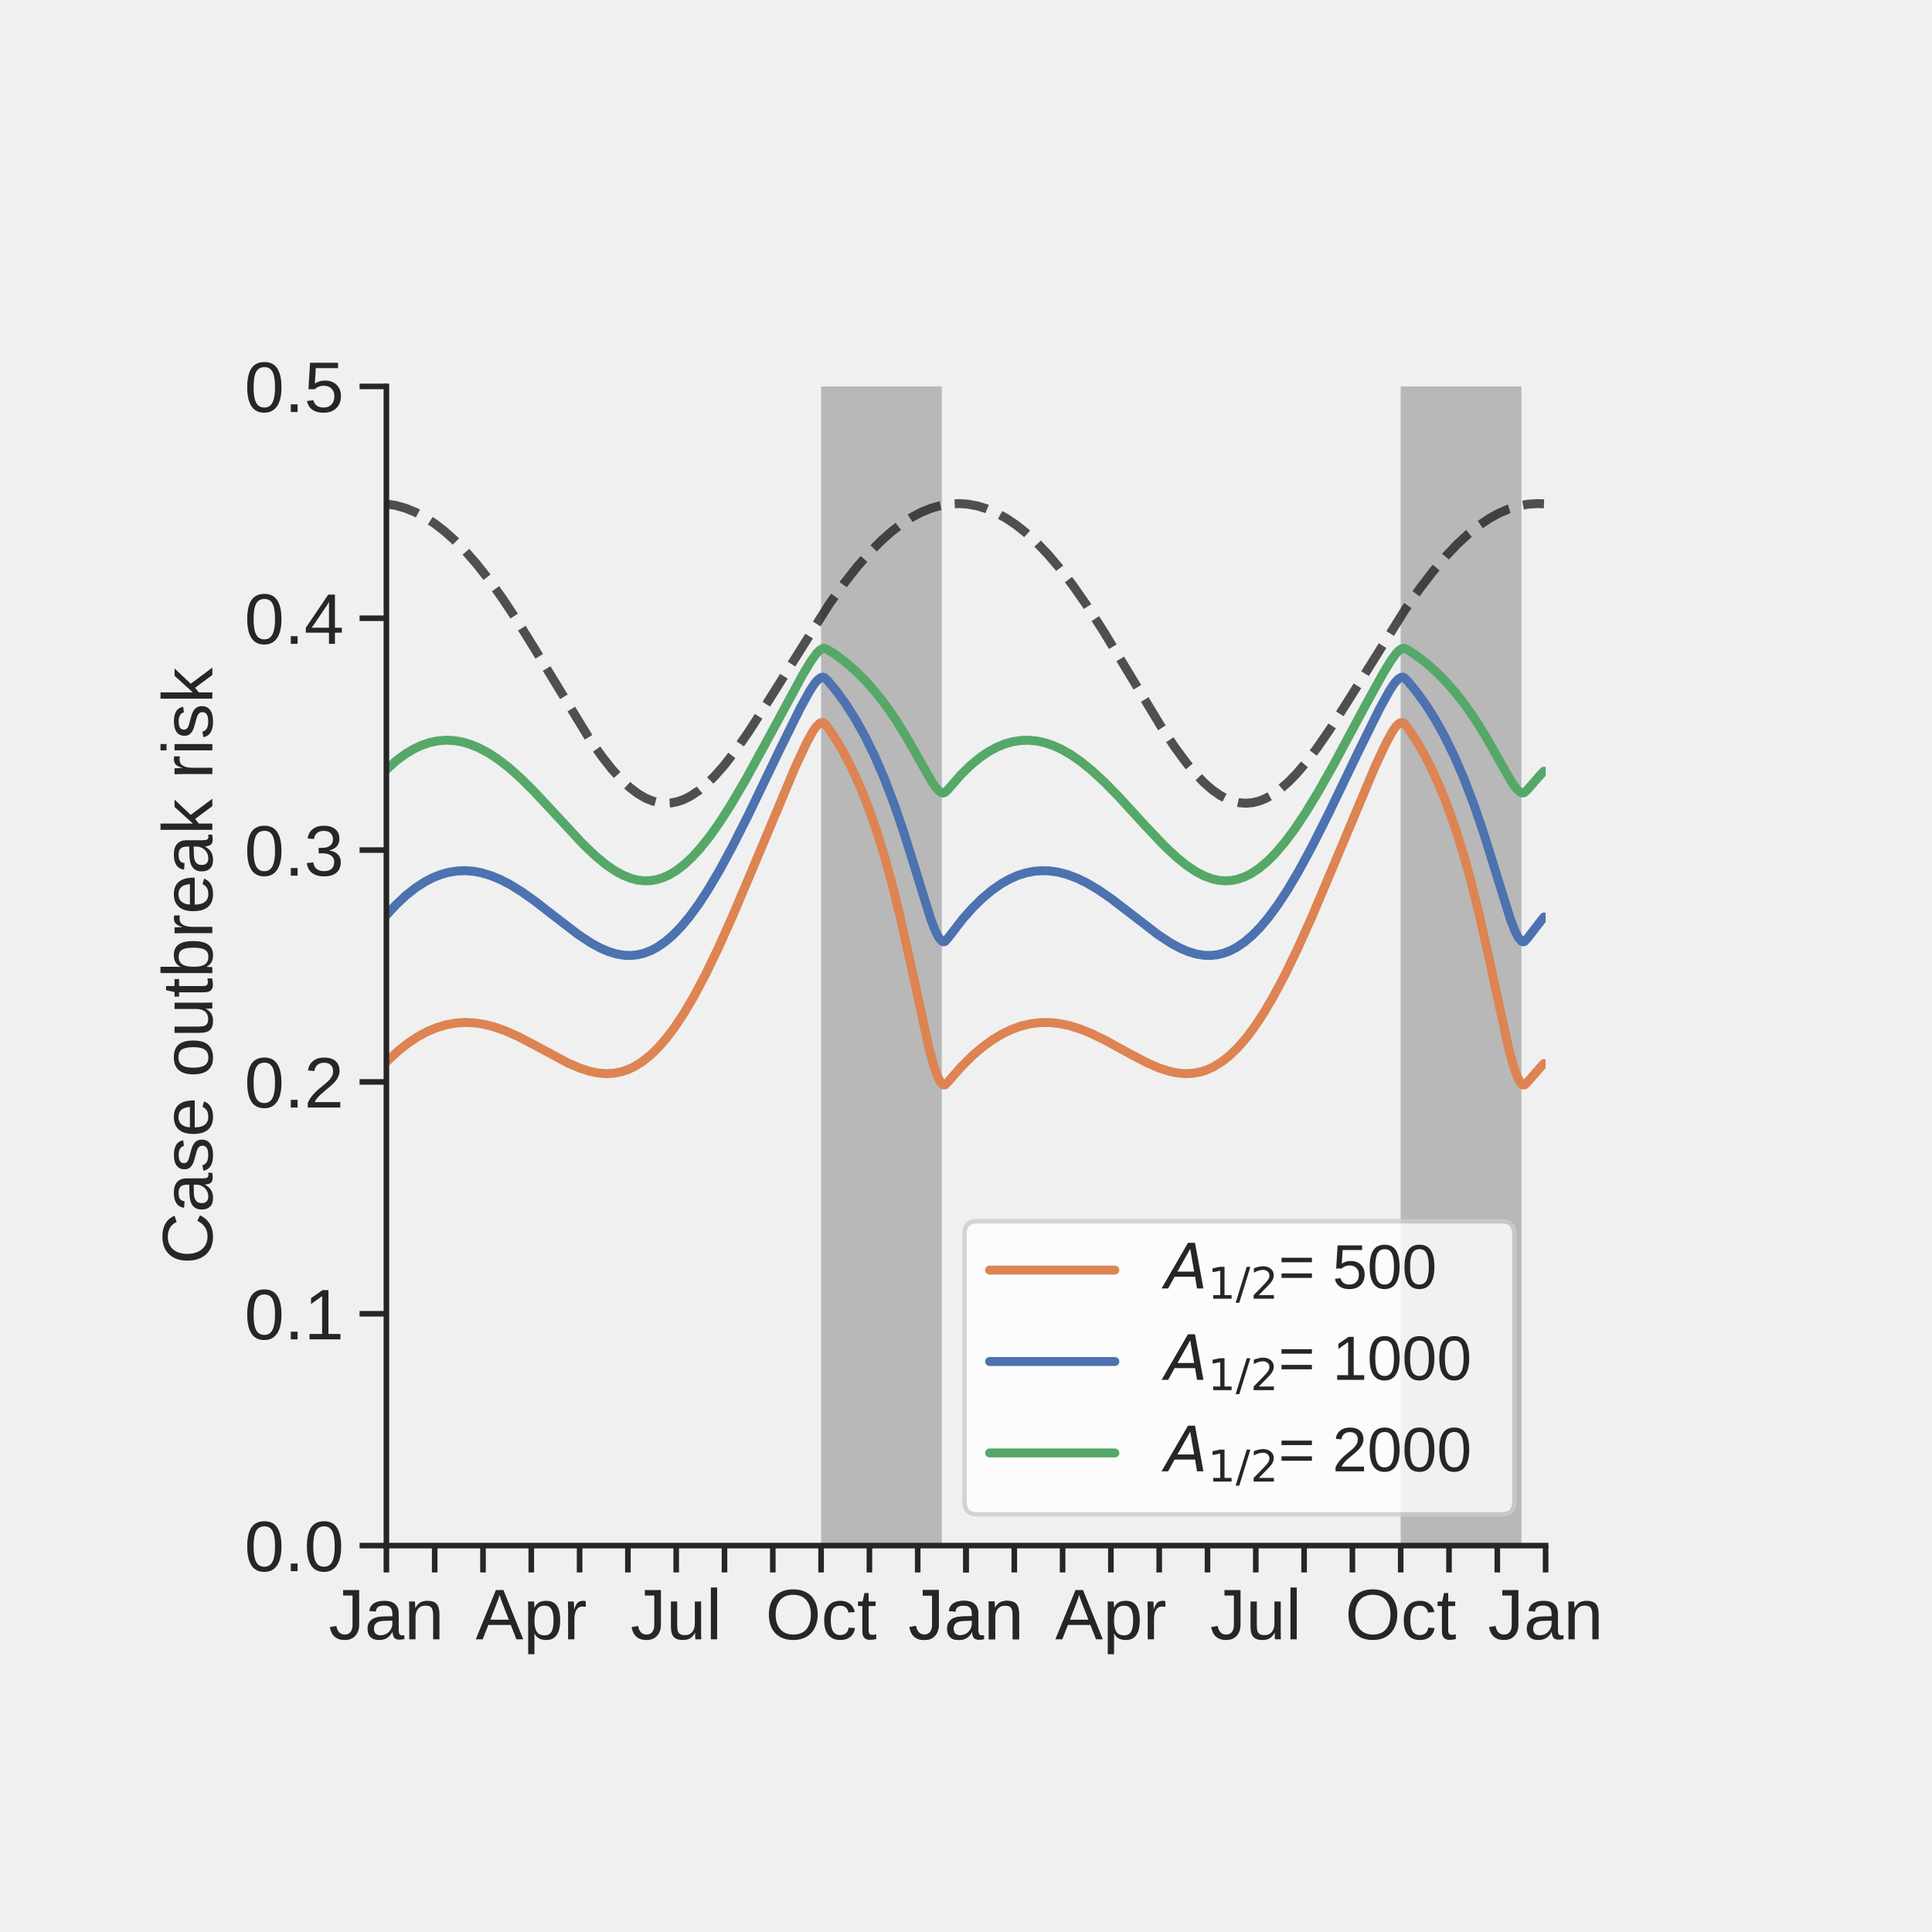
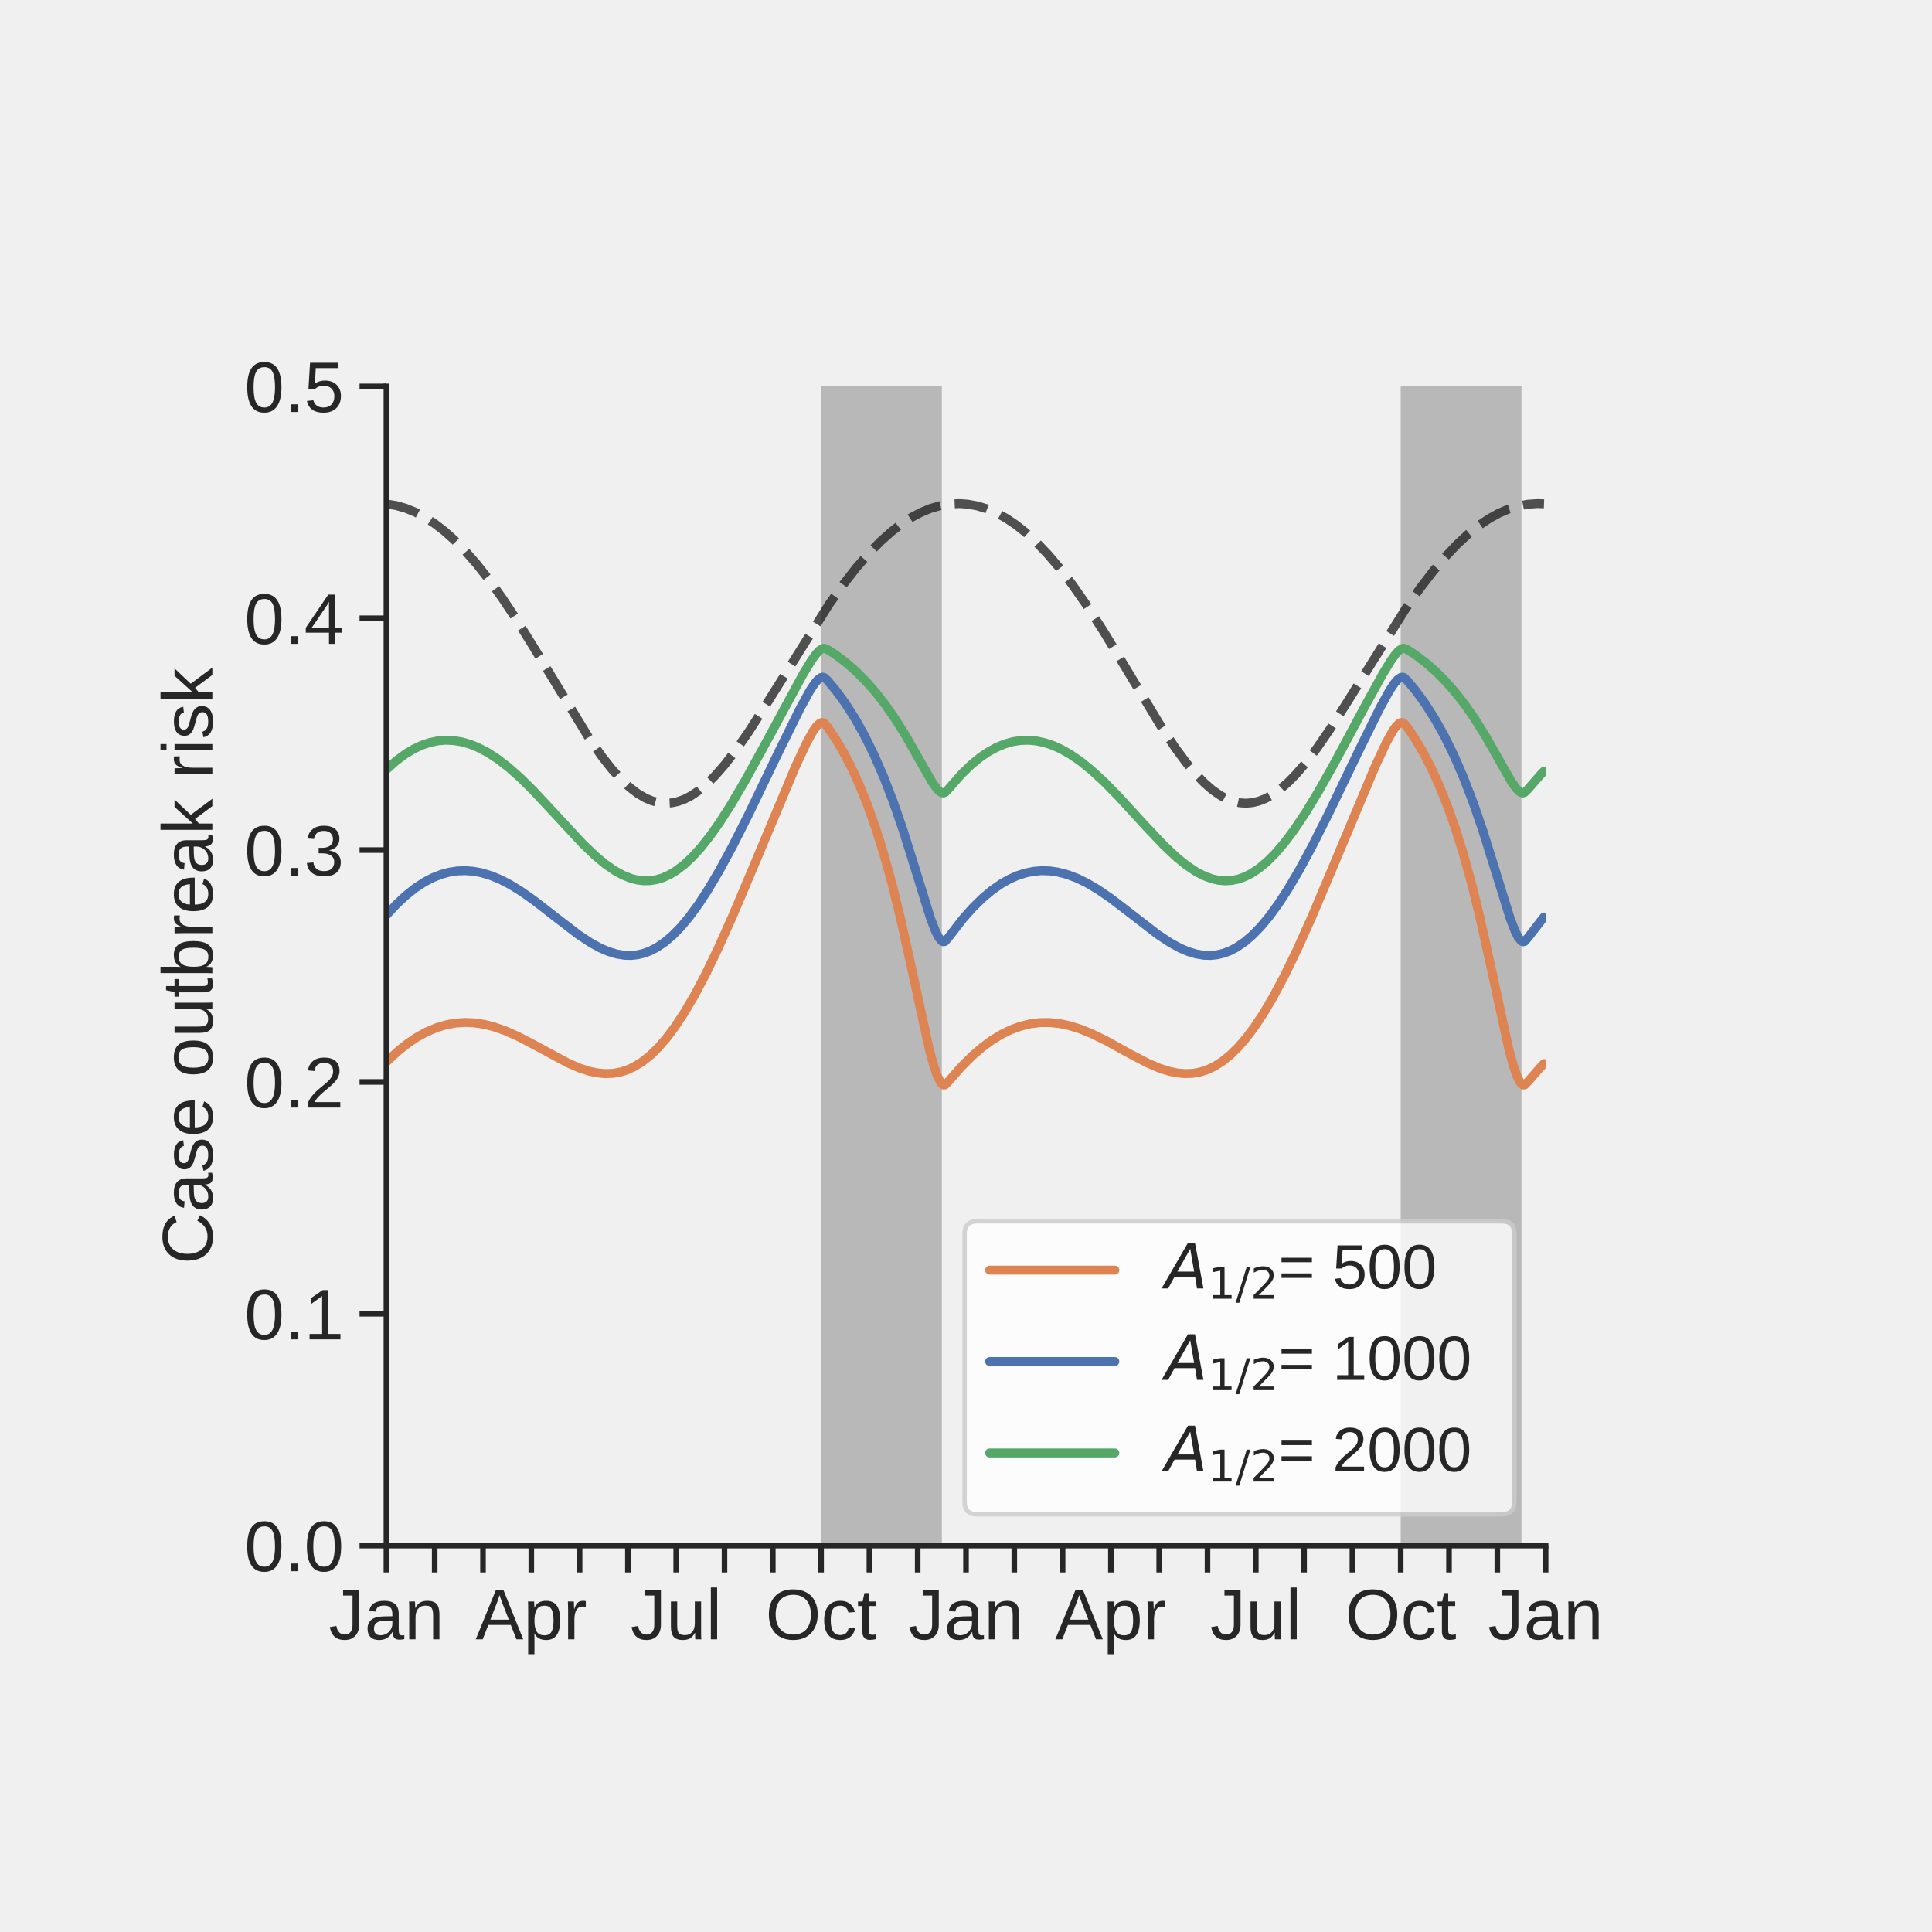
<svg xmlns="http://www.w3.org/2000/svg" xmlns:xlink="http://www.w3.org/1999/xlink" width="432pt" height="432pt" viewBox="0 0 432 432" version="1.1">
  <defs>
    <style type="text/css">*{stroke-linejoin: round; stroke-linecap: butt}</style>
  </defs>
  <g id="figure_1">
    <g id="patch_1">
      <path d="M 0 432  L 432 432  L 432 0  L 0 0  L 0 432  z " style="fill: none" />
    </g>
    <g id="axes_1">
      <g id="patch_2">
        <path d="M 86.4 345.6  L 345.6 345.6  L 345.6 86.4  L 86.4 86.4  L 86.4 345.6  z " style="fill: none" />
      </g>
      <g id="matplotlib.axis_1">
        <g id="xtick_1">
          <g id="line2d_1">
            <defs>
-               <path id="m0e069bc9dc" d="M 0 0  L 0 6  " style="stroke: #262626; stroke-width: 1.25" />
+               <path id="m51aa616cae" d="M 0 0  L 0 6  " style="stroke: #262626; stroke-width: 1.25" />
            </defs>
            <g>
-               <use xlink:href="#m0e069bc9dc" x="86.4" y="345.6" style="fill: #262626; stroke: #262626; stroke-width: 1.25" />
+               <use xlink:href="#m51aa616cae" x="86.4" y="345.6" style="fill: #262626; stroke: #262626; stroke-width: 1.25" />
            </g>
          </g>
          <g id="text_1">
            <text style="fill: #262626; font: 16px 'Arial', 'DejaVu Sans', 'Liberation Sans', 'Bitstream Vera Sans', sans-serif; text-anchor: middle" x="86.4" y="366.553" transform="rotate(-0 86.4 366.5525)">Jan</text>
          </g>
        </g>
        <g id="xtick_2">
          <g id="line2d_2">
            <g>
-               <use xlink:href="#m0e069bc9dc" x="97.2" y="345.6" style="fill: #262626; stroke: #262626; stroke-width: 1.25" />
+               <use xlink:href="#m51aa616cae" x="97.2" y="345.6" style="fill: #262626; stroke: #262626; stroke-width: 1.25" />
            </g>
          </g>
        </g>
        <g id="xtick_3">
          <g id="line2d_3">
            <g>
-               <use xlink:href="#m0e069bc9dc" x="108" y="345.6" style="fill: #262626; stroke: #262626; stroke-width: 1.25" />
+               <use xlink:href="#m51aa616cae" x="108" y="345.6" style="fill: #262626; stroke: #262626; stroke-width: 1.25" />
            </g>
          </g>
        </g>
        <g id="xtick_4">
          <g id="line2d_4">
            <g>
-               <use xlink:href="#m0e069bc9dc" x="118.8" y="345.6" style="fill: #262626; stroke: #262626; stroke-width: 1.25" />
+               <use xlink:href="#m51aa616cae" x="118.8" y="345.6" style="fill: #262626; stroke: #262626; stroke-width: 1.25" />
            </g>
          </g>
          <g id="text_2">
            <text style="fill: #262626; font: 16px 'Arial', 'DejaVu Sans', 'Liberation Sans', 'Bitstream Vera Sans', sans-serif; text-anchor: middle" x="118.8" y="366.553" transform="rotate(-0 118.8 366.5525)">Apr</text>
          </g>
        </g>
        <g id="xtick_5">
          <g id="line2d_5">
            <g>
-               <use xlink:href="#m0e069bc9dc" x="129.6" y="345.6" style="fill: #262626; stroke: #262626; stroke-width: 1.25" />
+               <use xlink:href="#m51aa616cae" x="129.6" y="345.6" style="fill: #262626; stroke: #262626; stroke-width: 1.25" />
            </g>
          </g>
        </g>
        <g id="xtick_6">
          <g id="line2d_6">
            <g>
-               <use xlink:href="#m0e069bc9dc" x="140.4" y="345.6" style="fill: #262626; stroke: #262626; stroke-width: 1.25" />
+               <use xlink:href="#m51aa616cae" x="140.4" y="345.6" style="fill: #262626; stroke: #262626; stroke-width: 1.25" />
            </g>
          </g>
        </g>
        <g id="xtick_7">
          <g id="line2d_7">
            <g>
-               <use xlink:href="#m0e069bc9dc" x="151.2" y="345.6" style="fill: #262626; stroke: #262626; stroke-width: 1.25" />
+               <use xlink:href="#m51aa616cae" x="151.2" y="345.6" style="fill: #262626; stroke: #262626; stroke-width: 1.25" />
            </g>
          </g>
          <g id="text_3">
            <text style="fill: #262626; font: 16px 'Arial', 'DejaVu Sans', 'Liberation Sans', 'Bitstream Vera Sans', sans-serif; text-anchor: middle" x="151.2" y="366.553" transform="rotate(-0 151.2 366.5525)">Jul</text>
          </g>
        </g>
        <g id="xtick_8">
          <g id="line2d_8">
            <g>
-               <use xlink:href="#m0e069bc9dc" x="162" y="345.6" style="fill: #262626; stroke: #262626; stroke-width: 1.25" />
+               <use xlink:href="#m51aa616cae" x="162" y="345.6" style="fill: #262626; stroke: #262626; stroke-width: 1.25" />
            </g>
          </g>
        </g>
        <g id="xtick_9">
          <g id="line2d_9">
            <g>
-               <use xlink:href="#m0e069bc9dc" x="172.8" y="345.6" style="fill: #262626; stroke: #262626; stroke-width: 1.25" />
+               <use xlink:href="#m51aa616cae" x="172.8" y="345.6" style="fill: #262626; stroke: #262626; stroke-width: 1.25" />
            </g>
          </g>
        </g>
        <g id="xtick_10">
          <g id="line2d_10">
            <g>
-               <use xlink:href="#m0e069bc9dc" x="183.6" y="345.6" style="fill: #262626; stroke: #262626; stroke-width: 1.25" />
+               <use xlink:href="#m51aa616cae" x="183.6" y="345.6" style="fill: #262626; stroke: #262626; stroke-width: 1.25" />
            </g>
          </g>
          <g id="text_4">
            <text style="fill: #262626; font: 16px 'Arial', 'DejaVu Sans', 'Liberation Sans', 'Bitstream Vera Sans', sans-serif; text-anchor: middle" x="183.6" y="366.553" transform="rotate(-0 183.6 366.5525)">Oct</text>
          </g>
        </g>
        <g id="xtick_11">
          <g id="line2d_11">
            <g>
-               <use xlink:href="#m0e069bc9dc" x="194.4" y="345.6" style="fill: #262626; stroke: #262626; stroke-width: 1.25" />
+               <use xlink:href="#m51aa616cae" x="194.4" y="345.6" style="fill: #262626; stroke: #262626; stroke-width: 1.25" />
            </g>
          </g>
        </g>
        <g id="xtick_12">
          <g id="line2d_12">
            <g>
-               <use xlink:href="#m0e069bc9dc" x="205.2" y="345.6" style="fill: #262626; stroke: #262626; stroke-width: 1.25" />
+               <use xlink:href="#m51aa616cae" x="205.2" y="345.6" style="fill: #262626; stroke: #262626; stroke-width: 1.25" />
            </g>
          </g>
        </g>
        <g id="xtick_13">
          <g id="line2d_13">
            <g>
-               <use xlink:href="#m0e069bc9dc" x="216" y="345.6" style="fill: #262626; stroke: #262626; stroke-width: 1.25" />
+               <use xlink:href="#m51aa616cae" x="216" y="345.6" style="fill: #262626; stroke: #262626; stroke-width: 1.25" />
            </g>
          </g>
          <g id="text_5">
            <text style="fill: #262626; font: 16px 'Arial', 'DejaVu Sans', 'Liberation Sans', 'Bitstream Vera Sans', sans-serif; text-anchor: middle" x="216" y="366.553" transform="rotate(-0 216 366.5525)">Jan</text>
          </g>
        </g>
        <g id="xtick_14">
          <g id="line2d_14">
            <g>
-               <use xlink:href="#m0e069bc9dc" x="216" y="345.6" style="fill: #262626; stroke: #262626; stroke-width: 1.25" />
-             </g>
-           </g>
-           <g id="text_6">
-             <text style="fill: #262626; font: 16px 'Arial', 'DejaVu Sans', 'Liberation Sans', 'Bitstream Vera Sans', sans-serif; text-anchor: middle" x="216" y="366.553" transform="rotate(-0 216 366.5525)">Jan</text>
+               <use xlink:href="#m51aa616cae" x="226.8" y="345.6" style="fill: #262626; stroke: #262626; stroke-width: 1.25" />
+             </g>
          </g>
        </g>
        <g id="xtick_15">
          <g id="line2d_15">
            <g>
-               <use xlink:href="#m0e069bc9dc" x="226.8" y="345.6" style="fill: #262626; stroke: #262626; stroke-width: 1.25" />
+               <use xlink:href="#m51aa616cae" x="237.6" y="345.6" style="fill: #262626; stroke: #262626; stroke-width: 1.25" />
            </g>
          </g>
        </g>
        <g id="xtick_16">
          <g id="line2d_16">
            <g>
-               <use xlink:href="#m0e069bc9dc" x="237.6" y="345.6" style="fill: #262626; stroke: #262626; stroke-width: 1.25" />
-             </g>
+               <use xlink:href="#m51aa616cae" x="248.4" y="345.6" style="fill: #262626; stroke: #262626; stroke-width: 1.25" />
+             </g>
+           </g>
+           <g id="text_6">
+             <text style="fill: #262626; font: 16px 'Arial', 'DejaVu Sans', 'Liberation Sans', 'Bitstream Vera Sans', sans-serif; text-anchor: middle" x="248.4" y="366.553" transform="rotate(-0 248.4 366.5525)">Apr</text>
          </g>
        </g>
        <g id="xtick_17">
          <g id="line2d_17">
            <g>
-               <use xlink:href="#m0e069bc9dc" x="248.4" y="345.6" style="fill: #262626; stroke: #262626; stroke-width: 1.25" />
-             </g>
-           </g>
-           <g id="text_7">
-             <text style="fill: #262626; font: 16px 'Arial', 'DejaVu Sans', 'Liberation Sans', 'Bitstream Vera Sans', sans-serif; text-anchor: middle" x="248.4" y="366.553" transform="rotate(-0 248.4 366.5525)">Apr</text>
+               <use xlink:href="#m51aa616cae" x="259.2" y="345.6" style="fill: #262626; stroke: #262626; stroke-width: 1.25" />
+             </g>
          </g>
        </g>
        <g id="xtick_18">
          <g id="line2d_18">
            <g>
-               <use xlink:href="#m0e069bc9dc" x="259.2" y="345.6" style="fill: #262626; stroke: #262626; stroke-width: 1.25" />
+               <use xlink:href="#m51aa616cae" x="270" y="345.6" style="fill: #262626; stroke: #262626; stroke-width: 1.25" />
            </g>
          </g>
        </g>
        <g id="xtick_19">
          <g id="line2d_19">
            <g>
-               <use xlink:href="#m0e069bc9dc" x="270" y="345.6" style="fill: #262626; stroke: #262626; stroke-width: 1.25" />
-             </g>
+               <use xlink:href="#m51aa616cae" x="280.8" y="345.6" style="fill: #262626; stroke: #262626; stroke-width: 1.25" />
+             </g>
+           </g>
+           <g id="text_7">
+             <text style="fill: #262626; font: 16px 'Arial', 'DejaVu Sans', 'Liberation Sans', 'Bitstream Vera Sans', sans-serif; text-anchor: middle" x="280.8" y="366.553" transform="rotate(-0 280.8 366.5525)">Jul</text>
          </g>
        </g>
        <g id="xtick_20">
          <g id="line2d_20">
            <g>
-               <use xlink:href="#m0e069bc9dc" x="280.8" y="345.6" style="fill: #262626; stroke: #262626; stroke-width: 1.25" />
-             </g>
-           </g>
-           <g id="text_8">
-             <text style="fill: #262626; font: 16px 'Arial', 'DejaVu Sans', 'Liberation Sans', 'Bitstream Vera Sans', sans-serif; text-anchor: middle" x="280.8" y="366.553" transform="rotate(-0 280.8 366.5525)">Jul</text>
+               <use xlink:href="#m51aa616cae" x="291.6" y="345.6" style="fill: #262626; stroke: #262626; stroke-width: 1.25" />
+             </g>
          </g>
        </g>
        <g id="xtick_21">
          <g id="line2d_21">
            <g>
-               <use xlink:href="#m0e069bc9dc" x="291.6" y="345.6" style="fill: #262626; stroke: #262626; stroke-width: 1.25" />
+               <use xlink:href="#m51aa616cae" x="302.4" y="345.6" style="fill: #262626; stroke: #262626; stroke-width: 1.25" />
            </g>
          </g>
        </g>
        <g id="xtick_22">
          <g id="line2d_22">
            <g>
-               <use xlink:href="#m0e069bc9dc" x="302.4" y="345.6" style="fill: #262626; stroke: #262626; stroke-width: 1.25" />
-             </g>
+               <use xlink:href="#m51aa616cae" x="313.2" y="345.6" style="fill: #262626; stroke: #262626; stroke-width: 1.25" />
+             </g>
+           </g>
+           <g id="text_8">
+             <text style="fill: #262626; font: 16px 'Arial', 'DejaVu Sans', 'Liberation Sans', 'Bitstream Vera Sans', sans-serif; text-anchor: middle" x="313.2" y="366.553" transform="rotate(-0 313.2 366.5525)">Oct</text>
          </g>
        </g>
        <g id="xtick_23">
          <g id="line2d_23">
            <g>
-               <use xlink:href="#m0e069bc9dc" x="313.2" y="345.6" style="fill: #262626; stroke: #262626; stroke-width: 1.25" />
-             </g>
-           </g>
-           <g id="text_9">
-             <text style="fill: #262626; font: 16px 'Arial', 'DejaVu Sans', 'Liberation Sans', 'Bitstream Vera Sans', sans-serif; text-anchor: middle" x="313.2" y="366.553" transform="rotate(-0 313.2 366.5525)">Oct</text>
+               <use xlink:href="#m51aa616cae" x="324" y="345.6" style="fill: #262626; stroke: #262626; stroke-width: 1.25" />
+             </g>
          </g>
        </g>
        <g id="xtick_24">
          <g id="line2d_24">
            <g>
-               <use xlink:href="#m0e069bc9dc" x="324" y="345.6" style="fill: #262626; stroke: #262626; stroke-width: 1.25" />
+               <use xlink:href="#m51aa616cae" x="334.8" y="345.6" style="fill: #262626; stroke: #262626; stroke-width: 1.25" />
            </g>
          </g>
        </g>
        <g id="xtick_25">
          <g id="line2d_25">
            <g>
-               <use xlink:href="#m0e069bc9dc" x="334.8" y="345.6" style="fill: #262626; stroke: #262626; stroke-width: 1.25" />
-             </g>
-           </g>
-         </g>
-         <g id="xtick_26">
-           <g id="line2d_26">
-             <g>
-               <use xlink:href="#m0e069bc9dc" x="345.6" y="345.6" style="fill: #262626; stroke: #262626; stroke-width: 1.25" />
-             </g>
-           </g>
-           <g id="text_10">
+               <use xlink:href="#m51aa616cae" x="345.6" y="345.6" style="fill: #262626; stroke: #262626; stroke-width: 1.25" />
+             </g>
+           </g>
+           <g id="text_9">
            <text style="fill: #262626; font: 16px 'Arial', 'DejaVu Sans', 'Liberation Sans', 'Bitstream Vera Sans', sans-serif; text-anchor: middle" x="345.6" y="366.553" transform="rotate(-0 345.6 366.5525)">Jan</text>
          </g>
        </g>
-         <g id="text_11">
+         <g id="text_10">
          <text style="fill: #262626; font: 16px 'Arial', 'DejaVu Sans', 'Liberation Sans', 'Bitstream Vera Sans', sans-serif; text-anchor: middle" x="216" y="385.185" transform="rotate(-0 216 385.185)"> </text>
        </g>
      </g>
      <g id="matplotlib.axis_2">
        <g id="ytick_1">
+           <g id="line2d_26">
+             <defs>
+               <path id="m1aaf76b4e0" d="M 0 0  L -6 0  " style="stroke: #262626; stroke-width: 1.25" />
+             </defs>
+             <g>
+               <use xlink:href="#m1aaf76b4e0" x="86.4" y="345.6" style="fill: #262626; stroke: #262626; stroke-width: 1.25" />
+             </g>
+           </g>
+           <g id="text_11">
+             <text style="fill: #262626; font: 16px 'Arial', 'DejaVu Sans', 'Liberation Sans', 'Bitstream Vera Sans', sans-serif; text-anchor: end" x="76.9" y="351.326" transform="rotate(-0 76.9 351.3263)">0.0</text>
+           </g>
+         </g>
+         <g id="ytick_2">
          <g id="line2d_27">
-             <defs>
-               <path id="m231f7ec39e" d="M 0 0  L -6 0  " style="stroke: #262626; stroke-width: 1.25" />
-             </defs>
-             <g>
-               <use xlink:href="#m231f7ec39e" x="86.4" y="345.6" style="fill: #262626; stroke: #262626; stroke-width: 1.25" />
+             <g>
+               <use xlink:href="#m1aaf76b4e0" x="86.4" y="293.76" style="fill: #262626; stroke: #262626; stroke-width: 1.25" />
            </g>
          </g>
          <g id="text_12">
-             <text style="fill: #262626; font: 16px 'Arial', 'DejaVu Sans', 'Liberation Sans', 'Bitstream Vera Sans', sans-serif; text-anchor: end" x="76.9" y="351.326" transform="rotate(-0 76.9 351.3263)">0.0</text>
-           </g>
-         </g>
-         <g id="ytick_2">
+             <text style="fill: #262626; font: 16px 'Arial', 'DejaVu Sans', 'Liberation Sans', 'Bitstream Vera Sans', sans-serif; text-anchor: end" x="76.9" y="299.486" transform="rotate(-0 76.9 299.4862)">0.1</text>
+           </g>
+         </g>
+         <g id="ytick_3">
          <g id="line2d_28">
            <g>
-               <use xlink:href="#m231f7ec39e" x="86.4" y="293.76" style="fill: #262626; stroke: #262626; stroke-width: 1.25" />
+               <use xlink:href="#m1aaf76b4e0" x="86.4" y="241.92" style="fill: #262626; stroke: #262626; stroke-width: 1.25" />
            </g>
          </g>
          <g id="text_13">
-             <text style="fill: #262626; font: 16px 'Arial', 'DejaVu Sans', 'Liberation Sans', 'Bitstream Vera Sans', sans-serif; text-anchor: end" x="76.9" y="299.486" transform="rotate(-0 76.9 299.4862)">0.1</text>
-           </g>
-         </g>
-         <g id="ytick_3">
+             <text style="fill: #262626; font: 16px 'Arial', 'DejaVu Sans', 'Liberation Sans', 'Bitstream Vera Sans', sans-serif; text-anchor: end" x="76.9" y="247.646" transform="rotate(-0 76.9 247.6463)">0.2</text>
+           </g>
+         </g>
+         <g id="ytick_4">
          <g id="line2d_29">
            <g>
-               <use xlink:href="#m231f7ec39e" x="86.4" y="241.92" style="fill: #262626; stroke: #262626; stroke-width: 1.25" />
+               <use xlink:href="#m1aaf76b4e0" x="86.4" y="190.08" style="fill: #262626; stroke: #262626; stroke-width: 1.25" />
            </g>
          </g>
          <g id="text_14">
-             <text style="fill: #262626; font: 16px 'Arial', 'DejaVu Sans', 'Liberation Sans', 'Bitstream Vera Sans', sans-serif; text-anchor: end" x="76.9" y="247.646" transform="rotate(-0 76.9 247.6463)">0.2</text>
-           </g>
-         </g>
-         <g id="ytick_4">
+             <text style="fill: #262626; font: 16px 'Arial', 'DejaVu Sans', 'Liberation Sans', 'Bitstream Vera Sans', sans-serif; text-anchor: end" x="76.9" y="195.806" transform="rotate(-0 76.9 195.8063)">0.3</text>
+           </g>
+         </g>
+         <g id="ytick_5">
          <g id="line2d_30">
            <g>
-               <use xlink:href="#m231f7ec39e" x="86.4" y="190.08" style="fill: #262626; stroke: #262626; stroke-width: 1.25" />
+               <use xlink:href="#m1aaf76b4e0" x="86.4" y="138.24" style="fill: #262626; stroke: #262626; stroke-width: 1.25" />
            </g>
          </g>
          <g id="text_15">
-             <text style="fill: #262626; font: 16px 'Arial', 'DejaVu Sans', 'Liberation Sans', 'Bitstream Vera Sans', sans-serif; text-anchor: end" x="76.9" y="195.806" transform="rotate(-0 76.9 195.8063)">0.3</text>
-           </g>
-         </g>
-         <g id="ytick_5">
+             <text style="fill: #262626; font: 16px 'Arial', 'DejaVu Sans', 'Liberation Sans', 'Bitstream Vera Sans', sans-serif; text-anchor: end" x="76.9" y="143.966" transform="rotate(-0 76.9 143.9663)">0.4</text>
+           </g>
+         </g>
+         <g id="ytick_6">
          <g id="line2d_31">
            <g>
-               <use xlink:href="#m231f7ec39e" x="86.4" y="138.24" style="fill: #262626; stroke: #262626; stroke-width: 1.25" />
+               <use xlink:href="#m1aaf76b4e0" x="86.4" y="86.4" style="fill: #262626; stroke: #262626; stroke-width: 1.25" />
            </g>
          </g>
          <g id="text_16">
-             <text style="fill: #262626; font: 16px 'Arial', 'DejaVu Sans', 'Liberation Sans', 'Bitstream Vera Sans', sans-serif; text-anchor: end" x="76.9" y="143.966" transform="rotate(-0 76.9 143.9663)">0.4</text>
-           </g>
-         </g>
-         <g id="ytick_6">
-           <g id="line2d_32">
-             <g>
-               <use xlink:href="#m231f7ec39e" x="86.4" y="86.4" style="fill: #262626; stroke: #262626; stroke-width: 1.25" />
-             </g>
-           </g>
-           <g id="text_17">
            <text style="fill: #262626; font: 16px 'Arial', 'DejaVu Sans', 'Liberation Sans', 'Bitstream Vera Sans', sans-serif; text-anchor: end" x="76.9" y="92.126" transform="rotate(-0 76.9 92.12625)">0.5</text>
          </g>
        </g>
-         <g id="text_18">
+         <g id="text_17">
          <text style="fill: #262626; font: 16px 'Arial', 'DejaVu Sans', 'Liberation Sans', 'Bitstream Vera Sans', sans-serif; text-anchor: middle" x="47.48" y="216" transform="rotate(-90 47.48 216)">Case outbreak risk</text>
        </g>
      </g>
      <g id="PolyCollection_1">
        <defs>
-           <path id="mb39f3d094f" d="M 210.6 -86.4  L 183.6 -86.4  L 183.6 -345.6  L 210.6 -345.6  L 210.6 -345.6  L 210.6 -86.4  z " />
+           <path id="m960d90f24a" d="M 210.6 -86.4  L 183.6 -86.4  L 183.6 -345.6  L 210.6 -345.6  L 210.6 -345.6  L 210.6 -86.4  z " />
        </defs>
-         <g clip-path="url(#p9968f89555)">
-           <use xlink:href="#mb39f3d094f" x="0" y="432" style="fill: #808080; fill-opacity: 0.5" />
+         <g clip-path="url(#p522daa4f95)">
+           <use xlink:href="#m960d90f24a" x="0" y="432" style="fill: #808080; fill-opacity: 0.5" />
        </g>
      </g>
      <g id="PolyCollection_2">
        <defs>
-           <path id="m2e0744f0e1" d="M 340.2 -86.4  L 313.2 -86.4  L 313.2 -345.6  L 340.2 -345.6  L 340.2 -345.6  L 340.2 -86.4  z " />
+           <path id="m8a66b5d408" d="M 340.2 -86.4  L 313.2 -86.4  L 313.2 -345.6  L 340.2 -345.6  L 340.2 -345.6  L 340.2 -86.4  z " />
        </defs>
-         <g clip-path="url(#p9968f89555)">
-           <use xlink:href="#m2e0744f0e1" x="0" y="432" style="fill: #808080; fill-opacity: 0.5" />
-         </g>
+         <g clip-path="url(#p522daa4f95)">
+           <use xlink:href="#m8a66b5d408" x="0" y="432" style="fill: #808080; fill-opacity: 0.5" />
+         </g>
+       </g>
+       <g id="line2d_32">
+         <path d="M 86.4 237.446  L 88.92 235.095  L 91.08 233.371  L 93.24 231.915  L 95.4 230.728  L 97.56 229.808  L 99.72 229.154  L 101.88 228.76  L 104.04 228.621  L 106.2 228.727  L 108.36 229.065  L 110.52 229.619  L 113.04 230.508  L 115.92 231.791  L 119.52 233.672  L 127.08 237.736  L 129.6 238.817  L 131.76 239.518  L 133.56 239.9  L 135.36 240.067  L 137.16 239.991  L 138.96 239.648  L 140.4 239.168  L 141.84 238.496  L 143.64 237.377  L 145.44 235.94  L 147.24 234.182  L 149.04 232.105  L 150.84 229.716  L 153 226.451  L 155.16 222.782  L 157.68 218.036  L 160.56 212.085  L 163.8 204.86  L 168.48 193.791  L 177.84 171.477  L 180.36 166.077  L 181.8 163.478  L 182.52 162.461  L 183.24 161.763  L 183.6 161.582  L 183.96 161.551  L 184.32 161.714  L 185.04 162.561  L 186.84 165.222  L 188.64 168.271  L 190.44 171.746  L 192.24 175.698  L 194.04 180.186  L 195.84 185.278  L 197.64 191.046  L 199.44 197.555  L 201.24 204.839  L 203.4 214.506  L 207.72 234.349  L 208.8 238.32  L 209.52 240.415  L 210.24 241.903  L 210.6 242.366  L 210.96 242.607  L 211.32 242.581  L 212.04 241.858  L 214.92 238.565  L 217.44 236.058  L 219.6 234.199  L 221.76 232.609  L 223.92 231.288  L 226.08 230.235  L 228.24 229.448  L 230.4 228.925  L 232.56 228.659  L 234.72 228.644  L 236.88 228.868  L 239.04 229.316  L 241.56 230.097  L 244.08 231.118  L 247.32 232.703  L 252.72 235.675  L 256.68 237.736  L 259.2 238.817  L 261.36 239.518  L 263.16 239.9  L 264.96 240.067  L 266.76 239.991  L 268.56 239.648  L 270 239.168  L 271.44 238.496  L 273.24 237.377  L 275.04 235.94  L 276.84 234.182  L 278.64 232.105  L 280.44 229.716  L 282.6 226.451  L 284.76 222.782  L 287.28 218.036  L 290.16 212.085  L 293.4 204.86  L 298.08 193.791  L 307.44 171.477  L 309.96 166.077  L 311.4 163.478  L 312.12 162.461  L 312.84 161.763  L 313.2 161.582  L 313.56 161.551  L 313.92 161.714  L 314.64 162.561  L 316.44 165.222  L 318.24 168.271  L 320.04 171.746  L 321.84 175.698  L 323.64 180.186  L 325.44 185.278  L 327.24 191.046  L 329.04 197.555  L 330.84 204.839  L 333 214.506  L 337.32 234.349  L 338.4 238.32  L 339.12 240.415  L 339.84 241.903  L 340.2 242.366  L 340.56 242.607  L 340.92 242.581  L 341.64 241.858  L 344.52 238.565  L 345.24 237.812  L 345.24 237.812  " clip-path="url(#p522daa4f95)" style="fill: none; stroke: #dd8452; stroke-width: 2; stroke-linecap: round" />
      </g>
      <g id="line2d_33">
-         <path d="M 86.4 237.446  L 88.92 235.095  L 91.08 233.371  L 93.24 231.915  L 95.4 230.728  L 97.56 229.808  L 99.72 229.154  L 101.88 228.76  L 104.04 228.621  L 106.2 228.727  L 108.36 229.065  L 110.52 229.619  L 113.04 230.508  L 115.92 231.791  L 119.52 233.672  L 127.08 237.736  L 129.6 238.817  L 131.76 239.518  L 133.56 239.9  L 135.36 240.067  L 137.16 239.991  L 138.96 239.648  L 140.4 239.168  L 141.84 238.496  L 143.64 237.377  L 145.44 235.94  L 147.24 234.182  L 149.04 232.105  L 150.84 229.716  L 153 226.451  L 155.16 222.782  L 157.68 218.036  L 160.56 212.085  L 163.8 204.86  L 168.48 193.791  L 177.84 171.477  L 180.36 166.077  L 181.8 163.478  L 182.52 162.461  L 183.24 161.763  L 183.6 161.582  L 183.96 161.551  L 184.32 161.714  L 185.04 162.561  L 186.84 165.222  L 188.64 168.271  L 190.44 171.746  L 192.24 175.698  L 194.04 180.186  L 195.84 185.278  L 197.64 191.046  L 199.44 197.555  L 201.24 204.839  L 203.4 214.506  L 207.72 234.349  L 208.8 238.32  L 209.52 240.415  L 210.24 241.903  L 210.6 242.366  L 210.96 242.607  L 211.32 242.581  L 212.04 241.858  L 214.92 238.565  L 217.44 236.058  L 219.6 234.199  L 221.76 232.609  L 223.92 231.288  L 226.08 230.235  L 228.24 229.448  L 230.4 228.925  L 232.56 228.659  L 234.72 228.644  L 236.88 228.868  L 239.04 229.316  L 241.56 230.097  L 244.08 231.118  L 247.32 232.703  L 252.72 235.675  L 256.68 237.736  L 259.2 238.817  L 261.36 239.518  L 263.16 239.9  L 264.96 240.067  L 266.76 239.991  L 268.56 239.648  L 270 239.168  L 271.44 238.496  L 273.24 237.377  L 275.04 235.94  L 276.84 234.182  L 278.64 232.105  L 280.44 229.716  L 282.6 226.451  L 284.76 222.782  L 287.28 218.036  L 290.16 212.085  L 293.4 204.86  L 298.08 193.791  L 307.44 171.477  L 309.96 166.077  L 311.4 163.478  L 312.12 162.461  L 312.84 161.763  L 313.2 161.582  L 313.56 161.551  L 313.92 161.714  L 314.64 162.561  L 316.44 165.222  L 318.24 168.271  L 320.04 171.746  L 321.84 175.698  L 323.64 180.186  L 325.44 185.278  L 327.24 191.046  L 329.04 197.555  L 330.84 204.839  L 333 214.506  L 337.32 234.349  L 338.4 238.32  L 339.12 240.415  L 339.84 241.903  L 340.2 242.366  L 340.56 242.607  L 340.92 242.581  L 341.64 241.858  L 344.52 238.565  L 345.24 237.812  L 345.24 237.812  " clip-path="url(#p9968f89555)" style="fill: none; stroke: #dd8452; stroke-width: 2; stroke-linecap: round" />
+         <path d="M 86.4 204.633  L 88.56 202.295  L 90.72 200.268  L 92.88 198.553  L 95.04 197.153  L 96.84 196.228  L 98.64 195.52  L 100.44 195.03  L 102.24 194.753  L 104.04 194.685  L 105.84 194.821  L 107.64 195.155  L 109.8 195.801  L 111.96 196.698  L 114.12 197.822  L 116.64 199.38  L 119.52 201.418  L 123.84 204.777  L 129.24 208.926  L 132.12 210.831  L 134.28 212.006  L 136.08 212.774  L 137.88 213.316  L 139.68 213.607  L 141.12 213.642  L 142.56 213.49  L 144 213.145  L 145.44 212.6  L 146.88 211.851  L 148.68 210.627  L 150.48 209.086  L 152.28 207.234  L 154.08 205.085  L 156.24 202.138  L 158.4 198.822  L 160.92 194.547  L 163.8 189.218  L 167.4 182.076  L 174.24 167.855  L 178.92 158.375  L 181.08 154.456  L 182.16 152.827  L 182.88 151.991  L 183.6 151.484  L 183.96 151.409  L 184.32 151.502  L 185.04 152.155  L 186.84 154.299  L 189 157.246  L 191.16 160.623  L 193.32 164.48  L 195.48 168.87  L 197.64 173.845  L 199.8 179.455  L 201.96 185.723  L 204.48 193.775  L 208.08 205.386  L 209.16 208.185  L 209.88 209.59  L 210.6 210.441  L 210.96 210.591  L 211.32 210.5  L 212.04 209.683  L 215.28 205.48  L 217.44 203.04  L 219.6 200.909  L 221.76 199.09  L 223.92 197.585  L 225.72 196.572  L 227.52 195.777  L 229.32 195.2  L 231.12 194.838  L 232.92 194.687  L 234.72 194.743  L 236.52 194.998  L 238.68 195.557  L 240.84 196.373  L 243 197.424  L 245.52 198.91  L 248.4 200.887  L 252.36 203.92  L 258.84 208.926  L 261.72 210.831  L 263.88 212.006  L 265.68 212.774  L 267.48 213.316  L 269.28 213.607  L 270.72 213.642  L 272.16 213.49  L 273.6 213.145  L 275.04 212.6  L 276.48 211.851  L 278.28 210.627  L 280.08 209.086  L 281.88 207.234  L 283.68 205.085  L 285.84 202.138  L 288 198.822  L 290.52 194.547  L 293.4 189.218  L 297 182.076  L 303.84 167.855  L 308.52 158.375  L 310.68 154.456  L 311.76 152.827  L 312.48 151.991  L 313.2 151.484  L 313.56 151.409  L 313.92 151.502  L 314.64 152.155  L 316.44 154.299  L 318.6 157.246  L 320.76 160.623  L 322.92 164.48  L 325.08 168.87  L 327.24 173.845  L 329.4 179.455  L 331.56 185.723  L 334.08 193.775  L 337.68 205.386  L 338.76 208.185  L 339.48 209.59  L 340.2 210.441  L 340.56 210.591  L 340.92 210.5  L 341.64 209.683  L 344.88 205.48  L 345.24 205.052  L 345.24 205.052  " clip-path="url(#p522daa4f95)" style="fill: none; stroke: #4c72b0; stroke-width: 2; stroke-linecap: round" />
      </g>
      <g id="line2d_34">
-         <path d="M 86.4 204.633  L 88.56 202.295  L 90.72 200.268  L 92.88 198.553  L 95.04 197.153  L 96.84 196.228  L 98.64 195.52  L 100.44 195.03  L 102.24 194.753  L 104.04 194.685  L 105.84 194.821  L 107.64 195.155  L 109.8 195.801  L 111.96 196.698  L 114.12 197.822  L 116.64 199.38  L 119.52 201.418  L 123.84 204.777  L 129.24 208.926  L 132.12 210.831  L 134.28 212.006  L 136.08 212.774  L 137.88 213.316  L 139.68 213.607  L 141.12 213.642  L 142.56 213.49  L 144 213.145  L 145.44 212.6  L 146.88 211.851  L 148.68 210.627  L 150.48 209.086  L 152.28 207.234  L 154.08 205.085  L 156.24 202.138  L 158.4 198.822  L 160.92 194.547  L 163.8 189.218  L 167.4 182.076  L 174.24 167.855  L 178.92 158.375  L 181.08 154.456  L 182.16 152.827  L 182.88 151.991  L 183.6 151.484  L 183.96 151.409  L 184.32 151.502  L 185.04 152.155  L 186.84 154.299  L 189 157.246  L 191.16 160.623  L 193.32 164.48  L 195.48 168.87  L 197.64 173.845  L 199.8 179.455  L 201.96 185.723  L 204.48 193.775  L 208.08 205.386  L 209.16 208.185  L 209.88 209.59  L 210.6 210.441  L 210.96 210.591  L 211.32 210.5  L 212.04 209.683  L 215.28 205.48  L 217.44 203.04  L 219.6 200.909  L 221.76 199.09  L 223.92 197.585  L 225.72 196.572  L 227.52 195.777  L 229.32 195.2  L 231.12 194.838  L 232.92 194.687  L 234.72 194.743  L 236.52 194.998  L 238.68 195.557  L 240.84 196.373  L 243 197.424  L 245.52 198.91  L 248.4 200.887  L 252.36 203.92  L 258.84 208.926  L 261.72 210.831  L 263.88 212.006  L 265.68 212.774  L 267.48 213.316  L 269.28 213.607  L 270.72 213.642  L 272.16 213.49  L 273.6 213.145  L 275.04 212.6  L 276.48 211.851  L 278.28 210.627  L 280.08 209.086  L 281.88 207.234  L 283.68 205.085  L 285.84 202.138  L 288 198.822  L 290.52 194.547  L 293.4 189.218  L 297 182.076  L 303.84 167.855  L 308.52 158.375  L 310.68 154.456  L 311.76 152.827  L 312.48 151.991  L 313.2 151.484  L 313.56 151.409  L 313.92 151.502  L 314.64 152.155  L 316.44 154.299  L 318.6 157.246  L 320.76 160.623  L 322.92 164.48  L 325.08 168.87  L 327.24 173.845  L 329.4 179.455  L 331.56 185.723  L 334.08 193.775  L 337.68 205.386  L 338.76 208.185  L 339.48 209.59  L 340.2 210.441  L 340.56 210.591  L 340.92 210.5  L 341.64 209.683  L 344.88 205.48  L 345.24 205.052  L 345.24 205.052  " clip-path="url(#p9968f89555)" style="fill: none; stroke: #4c72b0; stroke-width: 2; stroke-linecap: round" />
+         <path d="M 86.4 112.687  L 88.56 113.036  L 90.72 113.651  L 92.88 114.533  L 95.04 115.678  L 97.2 117.085  L 99.36 118.751  L 101.52 120.669  L 104.04 123.219  L 106.56 126.091  L 109.44 129.744  L 112.32 133.758  L 115.56 138.648  L 119.52 145.034  L 131.76 165.124  L 134.64 169.223  L 136.8 171.961  L 138.96 174.347  L 140.76 176.032  L 142.56 177.412  L 144.36 178.469  L 145.8 179.07  L 147.24 179.449  L 148.68 179.602  L 150.12 179.529  L 151.56 179.232  L 153 178.715  L 154.44 177.985  L 156.24 176.784  L 158.04 175.282  L 159.84 173.502  L 162 171.039  L 164.52 167.775  L 167.4 163.636  L 171 158.032  L 185.4 135.1  L 188.64 130.572  L 191.52 126.897  L 194.4 123.593  L 196.92 121.029  L 199.44 118.787  L 201.6 117.13  L 203.76 115.725  L 205.92 114.577  L 208.08 113.687  L 210.24 113.061  L 212.4 112.699  L 214.56 112.603  L 216.36 112.727  L 218.52 113.12  L 220.68 113.78  L 222.84 114.705  L 225 115.895  L 227.16 117.345  L 229.32 119.053  L 231.84 121.364  L 234.36 124.007  L 236.88 126.968  L 239.76 130.715  L 243 135.348  L 246.6 140.926  L 251.28 148.64  L 259.56 162.357  L 262.8 167.231  L 265.32 170.633  L 267.48 173.201  L 269.28 175.056  L 271.08 176.621  L 272.88 177.875  L 274.32 178.64  L 275.76 179.186  L 277.2 179.508  L 278.64 179.605  L 280.08 179.476  L 281.52 179.124  L 282.96 178.553  L 284.4 177.77  L 286.2 176.507  L 288 174.947  L 289.8 173.115  L 291.96 170.596  L 294.48 167.279  L 297.36 163.093  L 300.96 157.454  L 314.28 136.156  L 317.52 131.544  L 320.4 127.783  L 323.28 124.382  L 325.8 121.729  L 328.32 119.394  L 330.84 117.389  L 333 115.942  L 335.16 114.75  L 337.32 113.817  L 339.48 113.147  L 341.64 112.741  L 343.8 112.601  L 345.24 112.655  L 345.24 112.655  " clip-path="url(#p522daa4f95)" style="fill: none; stroke-dasharray: 7.4,3.2; stroke-dashoffset: 0; stroke: #1a1a1a; stroke-opacity: 0.75; stroke-width: 2" />
      </g>
      <g id="line2d_35">
-         <path d="M 86.4 112.687  L 88.56 113.036  L 90.72 113.651  L 92.88 114.533  L 95.04 115.678  L 97.2 117.085  L 99.36 118.751  L 101.52 120.669  L 104.04 123.219  L 106.56 126.091  L 109.44 129.744  L 112.32 133.758  L 115.56 138.648  L 119.52 145.034  L 131.76 165.124  L 134.64 169.223  L 136.8 171.961  L 138.96 174.347  L 140.76 176.032  L 142.56 177.412  L 144.36 178.469  L 145.8 179.07  L 147.24 179.449  L 148.68 179.602  L 150.12 179.529  L 151.56 179.232  L 153 178.715  L 154.44 177.985  L 156.24 176.784  L 158.04 175.282  L 159.84 173.502  L 162 171.039  L 164.52 167.775  L 167.4 163.636  L 171 158.032  L 185.4 135.1  L 188.64 130.572  L 191.52 126.897  L 194.4 123.593  L 196.92 121.029  L 199.44 118.787  L 201.6 117.13  L 203.76 115.725  L 205.92 114.577  L 208.08 113.687  L 210.24 113.061  L 212.4 112.699  L 214.56 112.603  L 216.36 112.727  L 218.52 113.12  L 220.68 113.78  L 222.84 114.705  L 225 115.895  L 227.16 117.345  L 229.32 119.053  L 231.84 121.364  L 234.36 124.007  L 236.88 126.968  L 239.76 130.715  L 243 135.348  L 246.6 140.926  L 251.28 148.64  L 259.56 162.357  L 262.8 167.231  L 265.32 170.633  L 267.48 173.201  L 269.28 175.056  L 271.08 176.621  L 272.88 177.875  L 274.32 178.64  L 275.76 179.186  L 277.2 179.508  L 278.64 179.605  L 280.08 179.476  L 281.52 179.124  L 282.96 178.553  L 284.4 177.77  L 286.2 176.507  L 288 174.947  L 289.8 173.115  L 291.96 170.596  L 294.48 167.279  L 297.36 163.093  L 300.96 157.454  L 314.28 136.156  L 317.52 131.544  L 320.4 127.783  L 323.28 124.382  L 325.8 121.729  L 328.32 119.394  L 330.84 117.389  L 333 115.942  L 335.16 114.75  L 337.32 113.817  L 339.48 113.147  L 341.64 112.741  L 343.8 112.601  L 345.24 112.655  L 345.24 112.655  " clip-path="url(#p9968f89555)" style="fill: none; stroke-dasharray: 7.4,3.2; stroke-dashoffset: 0; stroke: #1a1a1a; stroke-opacity: 0.75; stroke-width: 2" />
-       </g>
-       <g id="line2d_36">
-         <path d="M 86.4 172.08  L 88.56 170.142  L 90.72 168.543  L 92.52 167.469  L 94.32 166.63  L 96.12 166.026  L 97.92 165.654  L 99.72 165.511  L 101.52 165.595  L 103.32 165.9  L 105.12 166.42  L 106.92 167.147  L 109.08 168.281  L 111.24 169.682  L 113.76 171.624  L 116.28 173.856  L 119.16 176.695  L 123.12 180.93  L 130.32 188.695  L 133.2 191.438  L 135.36 193.227  L 137.52 194.722  L 139.32 195.704  L 141.12 196.418  L 142.56 196.781  L 144 196.949  L 145.44 196.914  L 146.88 196.671  L 148.32 196.219  L 149.76 195.556  L 151.2 194.685  L 153 193.31  L 154.8 191.629  L 156.6 189.658  L 158.76 186.942  L 160.92 183.884  L 163.44 179.946  L 166.68 174.424  L 171 166.547  L 179.64 150.609  L 181.44 147.67  L 182.52 146.189  L 183.24 145.434  L 183.96 144.993  L 184.32 144.951  L 185.04 145.237  L 186.84 146.396  L 189.36 148.307  L 191.52 150.213  L 193.68 152.389  L 195.84 154.856  L 198 157.635  L 200.16 160.74  L 202.68 164.781  L 205.56 169.874  L 208.44 174.923  L 209.52 176.41  L 210.24 177.075  L 210.6 177.258  L 210.96 177.308  L 211.32 177.187  L 212.04 176.471  L 214.92 173.175  L 217.08 171.069  L 219.24 169.3  L 221.04 168.085  L 222.84 167.105  L 224.64 166.36  L 226.44 165.849  L 228.24 165.569  L 230.04 165.518  L 231.84 165.691  L 233.64 166.082  L 235.44 166.686  L 237.24 167.494  L 239.4 168.719  L 241.56 170.205  L 244.08 172.235  L 246.96 174.889  L 250.2 178.202  L 255.96 184.498  L 260.28 189.056  L 263.16 191.755  L 265.32 193.498  L 267.48 194.938  L 269.28 195.869  L 271.08 196.526  L 272.52 196.841  L 273.96 196.959  L 275.4 196.873  L 276.84 196.578  L 278.28 196.073  L 279.72 195.358  L 281.52 194.173  L 283.32 192.674  L 285.12 190.874  L 287.28 188.346  L 289.44 185.453  L 291.96 181.677  L 294.84 176.932  L 298.44 170.537  L 305.28 157.785  L 309.24 150.609  L 311.04 147.67  L 312.12 146.189  L 312.84 145.434  L 313.56 144.993  L 313.92 144.951  L 314.64 145.237  L 316.44 146.396  L 318.96 148.307  L 321.12 150.213  L 323.28 152.389  L 325.44 154.856  L 327.6 157.635  L 329.76 160.74  L 332.28 164.781  L 335.16 169.874  L 338.04 174.923  L 339.12 176.41  L 339.84 177.075  L 340.2 177.258  L 340.56 177.308  L 340.92 177.187  L 341.64 176.471  L 344.52 173.175  L 345.24 172.436  L 345.24 172.436  " clip-path="url(#p9968f89555)" style="fill: none; stroke: #55a868; stroke-width: 2; stroke-linecap: round" />
+         <path d="M 86.4 172.08  L 88.56 170.142  L 90.72 168.543  L 92.52 167.469  L 94.32 166.63  L 96.12 166.026  L 97.92 165.654  L 99.72 165.511  L 101.52 165.595  L 103.32 165.9  L 105.12 166.42  L 106.92 167.147  L 109.08 168.281  L 111.24 169.682  L 113.76 171.624  L 116.28 173.856  L 119.16 176.695  L 123.12 180.93  L 130.32 188.695  L 133.2 191.438  L 135.36 193.227  L 137.52 194.722  L 139.32 195.704  L 141.12 196.418  L 142.56 196.781  L 144 196.949  L 145.44 196.914  L 146.88 196.671  L 148.32 196.219  L 149.76 195.556  L 151.2 194.685  L 153 193.31  L 154.8 191.629  L 156.6 189.658  L 158.76 186.942  L 160.92 183.884  L 163.44 179.946  L 166.68 174.424  L 171 166.547  L 179.64 150.609  L 181.44 147.67  L 182.52 146.189  L 183.24 145.434  L 183.96 144.993  L 184.32 144.951  L 185.04 145.237  L 186.84 146.396  L 189.36 148.307  L 191.52 150.213  L 193.68 152.389  L 195.84 154.856  L 198 157.635  L 200.16 160.74  L 202.68 164.781  L 205.56 169.874  L 208.44 174.923  L 209.52 176.41  L 210.24 177.075  L 210.6 177.258  L 210.96 177.308  L 211.32 177.187  L 212.04 176.471  L 214.92 173.175  L 217.08 171.069  L 219.24 169.3  L 221.04 168.085  L 222.84 167.105  L 224.64 166.36  L 226.44 165.849  L 228.24 165.569  L 230.04 165.518  L 231.84 165.691  L 233.64 166.082  L 235.44 166.686  L 237.24 167.494  L 239.4 168.719  L 241.56 170.205  L 244.08 172.235  L 246.96 174.889  L 250.2 178.202  L 255.96 184.498  L 260.28 189.056  L 263.16 191.755  L 265.32 193.498  L 267.48 194.938  L 269.28 195.869  L 271.08 196.526  L 272.52 196.841  L 273.96 196.959  L 275.4 196.873  L 276.84 196.578  L 278.28 196.073  L 279.72 195.358  L 281.52 194.173  L 283.32 192.674  L 285.12 190.874  L 287.28 188.346  L 289.44 185.453  L 291.96 181.677  L 294.84 176.932  L 298.44 170.537  L 305.28 157.785  L 309.24 150.609  L 311.04 147.67  L 312.12 146.189  L 312.84 145.434  L 313.56 144.993  L 313.92 144.951  L 314.64 145.237  L 316.44 146.396  L 318.96 148.307  L 321.12 150.213  L 323.28 152.389  L 325.44 154.856  L 327.6 157.635  L 329.76 160.74  L 332.28 164.781  L 335.16 169.874  L 338.04 174.923  L 339.12 176.41  L 339.84 177.075  L 340.2 177.258  L 340.56 177.308  L 340.92 177.187  L 341.64 176.471  L 344.52 173.175  L 345.24 172.436  L 345.24 172.436  " clip-path="url(#p522daa4f95)" style="fill: none; stroke: #55a868; stroke-width: 2; stroke-linecap: round" />
      </g>
      <g id="patch_3">
        <path d="M 86.4 345.6  L 86.4 86.4  " style="fill: none; stroke: #262626; stroke-width: 1.25; stroke-linejoin: miter; stroke-linecap: square" />
      </g>
      <g id="patch_4">
        <path d="M 86.4 345.6  L 345.6 345.6  " style="fill: none; stroke: #262626; stroke-width: 1.25; stroke-linejoin: miter; stroke-linecap: square" />
      </g>
      <g id="legend_1">
        <g id="patch_5">
          <path d="M 218.48 338.6  L 335.8 338.6  Q 338.6 338.6 338.6 335.8  L 338.6 275.88  Q 338.6 273.08 335.8 273.08  L 218.48 273.08  Q 215.68 273.08 215.68 275.88  L 215.68 335.8  Q 215.68 338.6 218.48 338.6  z " style="fill: #ffffff; opacity: 0.8; stroke: #cccccc; stroke-linejoin: miter" />
        </g>
-         <g id="line2d_37">
+         <g id="line2d_36">
          <path d="M 221.28 284  L 235.28 284  L 249.28 284  " style="fill: none; stroke: #dd8452; stroke-width: 2; stroke-linecap: round" />
        </g>
-         <g id="text_19">
+         <g id="text_18">
          <g style="fill: #262626" transform="translate(260.48 288.9)">
            <text>
              <tspan style="font: oblique 14px 'DejaVu Sans'" x="0" y="-0.797">A</tspan>
              <tspan style="font: 9.8px 'DejaVu Sans'" x="9.577 15.812 18.764" y="1.5">1/2</tspan>
              <tspan style="font: 14px 'Arial'" x="25.382 29.271 37.447 41.337 49.123 56.909" y="-0.797"> = 500</tspan>
            </text>
          </g>
        </g>
-         <g id="line2d_38">
+         <g id="line2d_37">
          <path d="M 221.28 304.44  L 235.28 304.44  L 249.28 304.44  " style="fill: none; stroke: #4c72b0; stroke-width: 2; stroke-linecap: round" />
        </g>
-         <g id="text_20">
+         <g id="text_19">
          <g style="fill: #262626" transform="translate(260.48 309.34)">
            <text>
              <tspan style="font: oblique 14px 'DejaVu Sans'" x="0" y="-0.797">A</tspan>
              <tspan style="font: 9.8px 'DejaVu Sans'" x="9.577 15.812 18.764" y="1.5">1/2</tspan>
              <tspan style="font: 14px 'Arial'" x="25.382 29.271 37.447 41.337 49.123 56.909 64.695" y="-0.797"> = 1000</tspan>
            </text>
          </g>
        </g>
-         <g id="line2d_39">
+         <g id="line2d_38">
          <path d="M 221.28 324.88  L 235.28 324.88  L 249.28 324.88  " style="fill: none; stroke: #55a868; stroke-width: 2; stroke-linecap: round" />
        </g>
-         <g id="text_21">
+         <g id="text_20">
          <g style="fill: #262626" transform="translate(260.48 329.78)">
            <text>
              <tspan style="font: oblique 14px 'DejaVu Sans'" x="0" y="-0.797">A</tspan>
              <tspan style="font: 9.8px 'DejaVu Sans'" x="9.577 15.812 18.764" y="1.5">1/2</tspan>
              <tspan style="font: 14px 'Arial'" x="25.382 29.271 37.447 41.337 49.123 56.909 64.695" y="-0.797"> = 2000</tspan>
            </text>
          </g>
        </g>
      </g>
    </g>
  </g>
  <defs>
-     <clipPath id="p9968f89555">
+     <clipPath id="p522daa4f95">
      <rect x="86.4" y="86.4" width="259.2" height="259.2" />
    </clipPath>
  </defs>
</svg>
